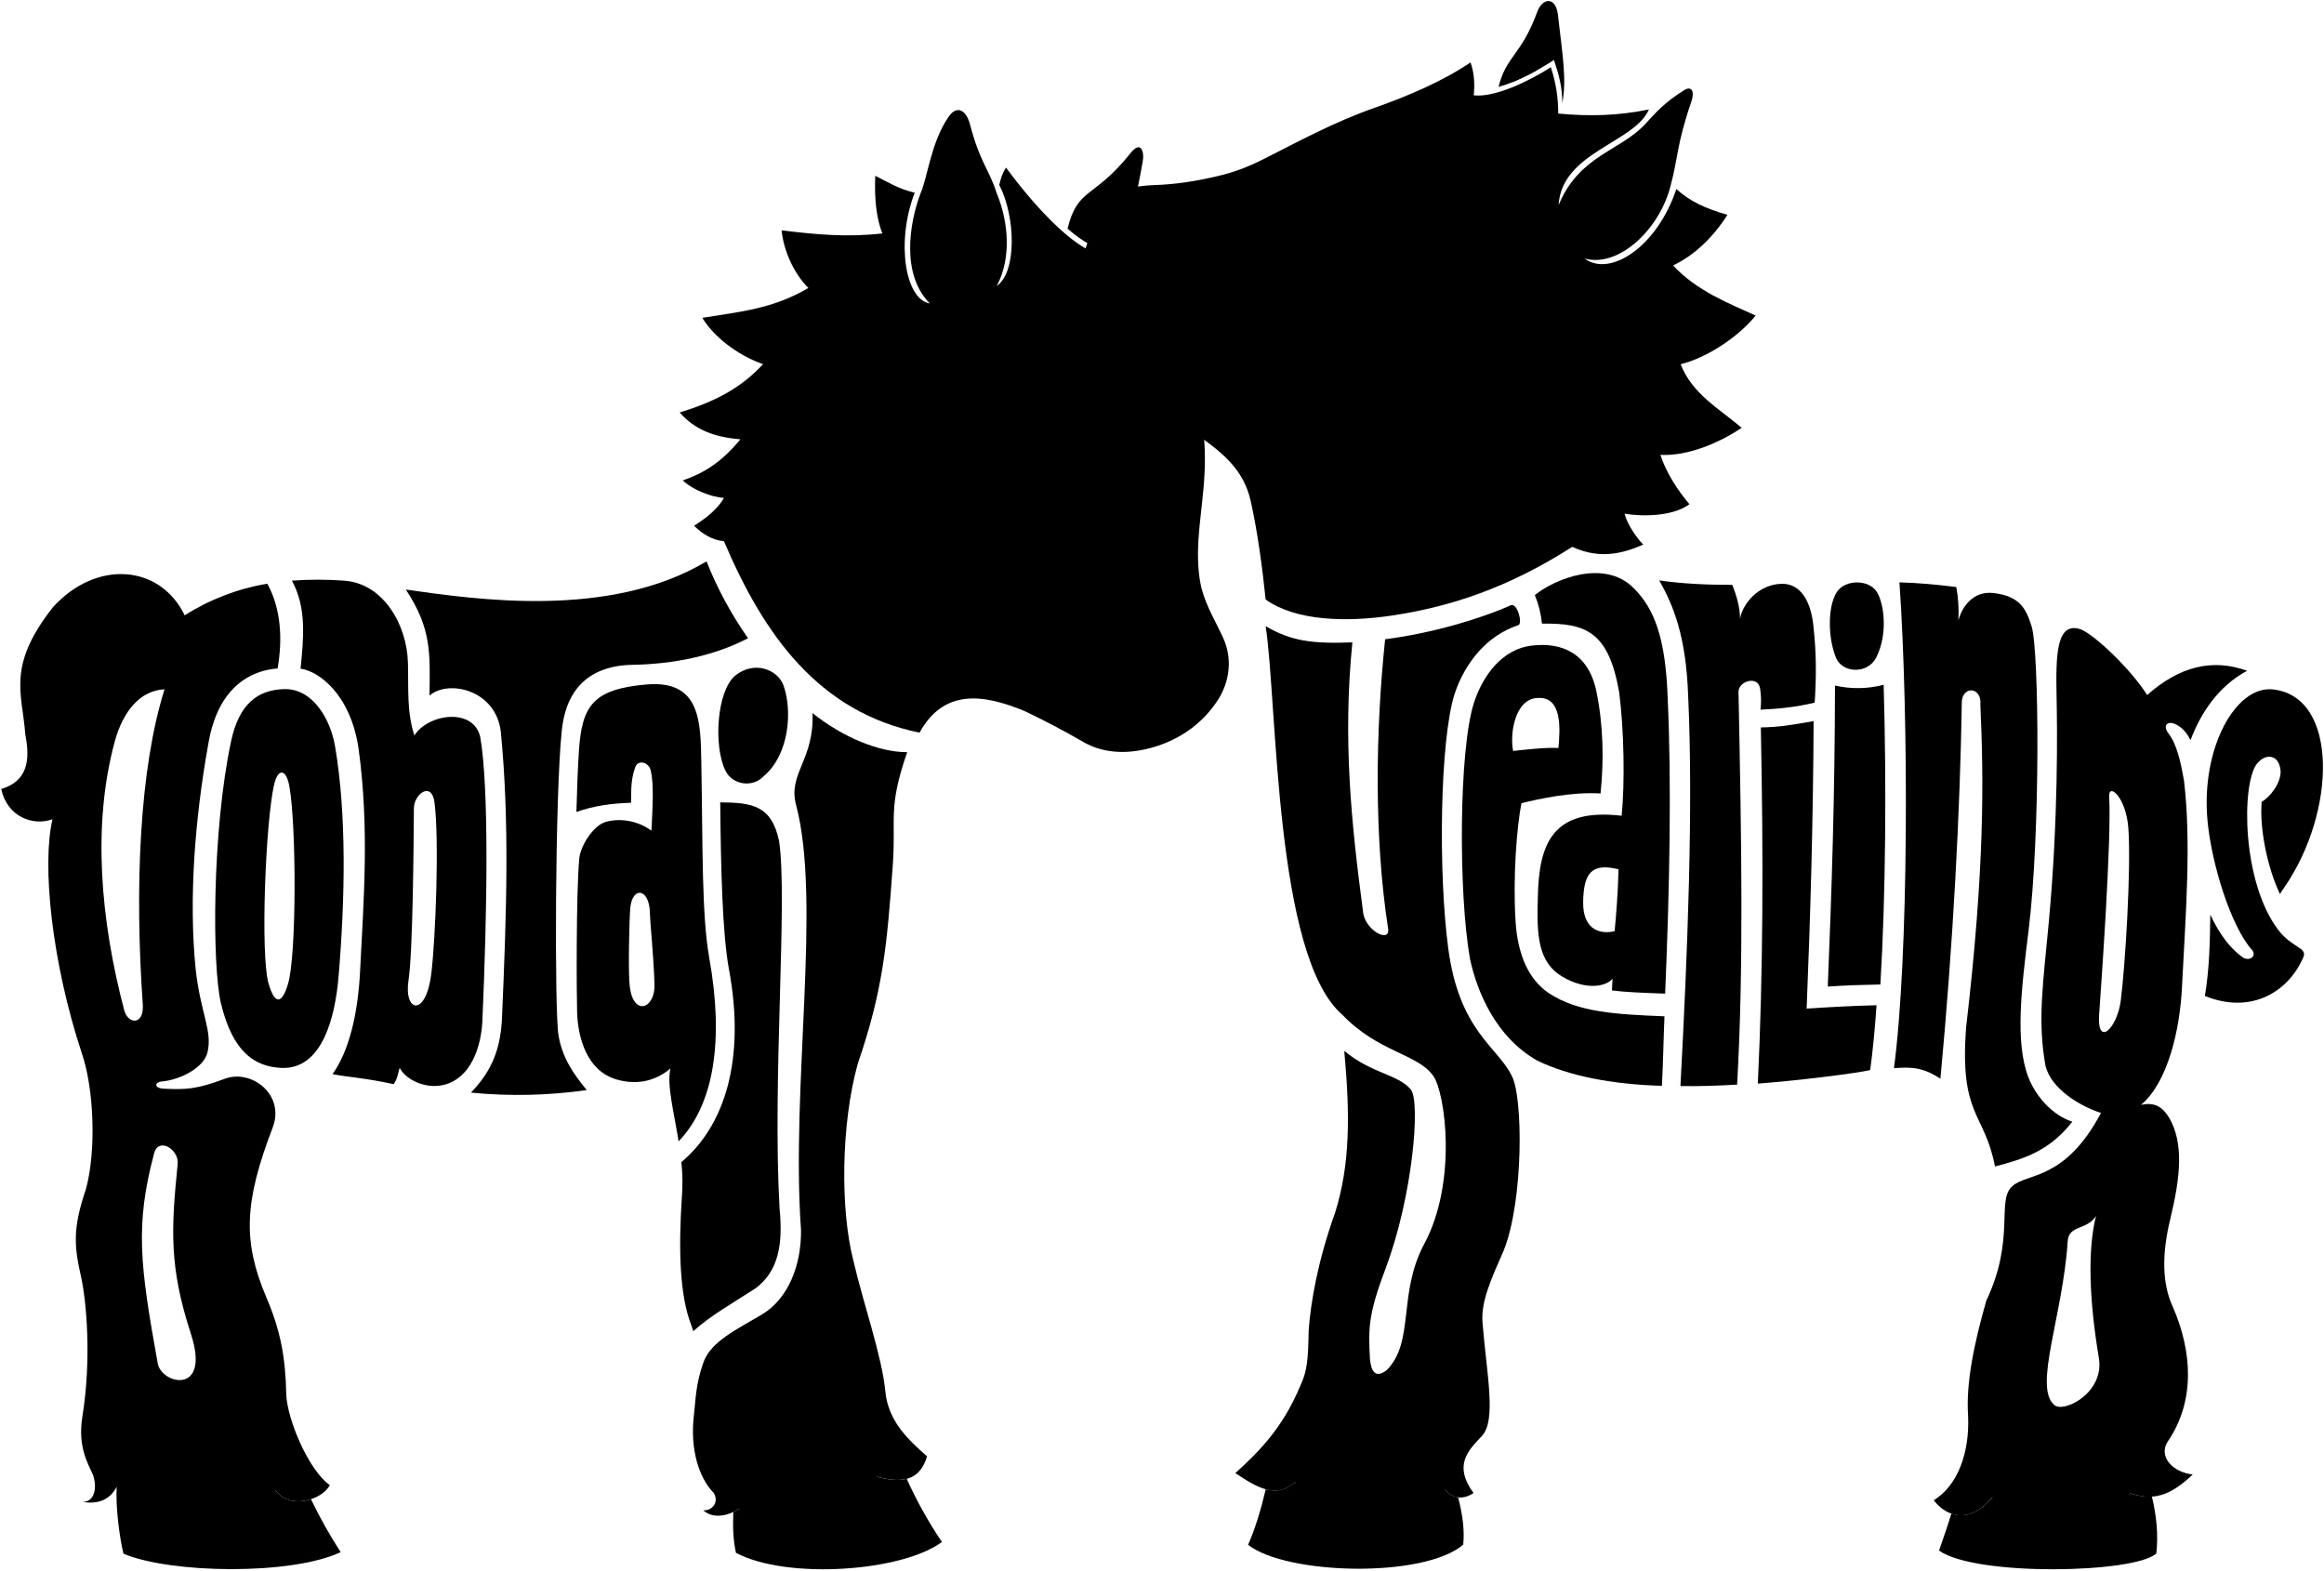
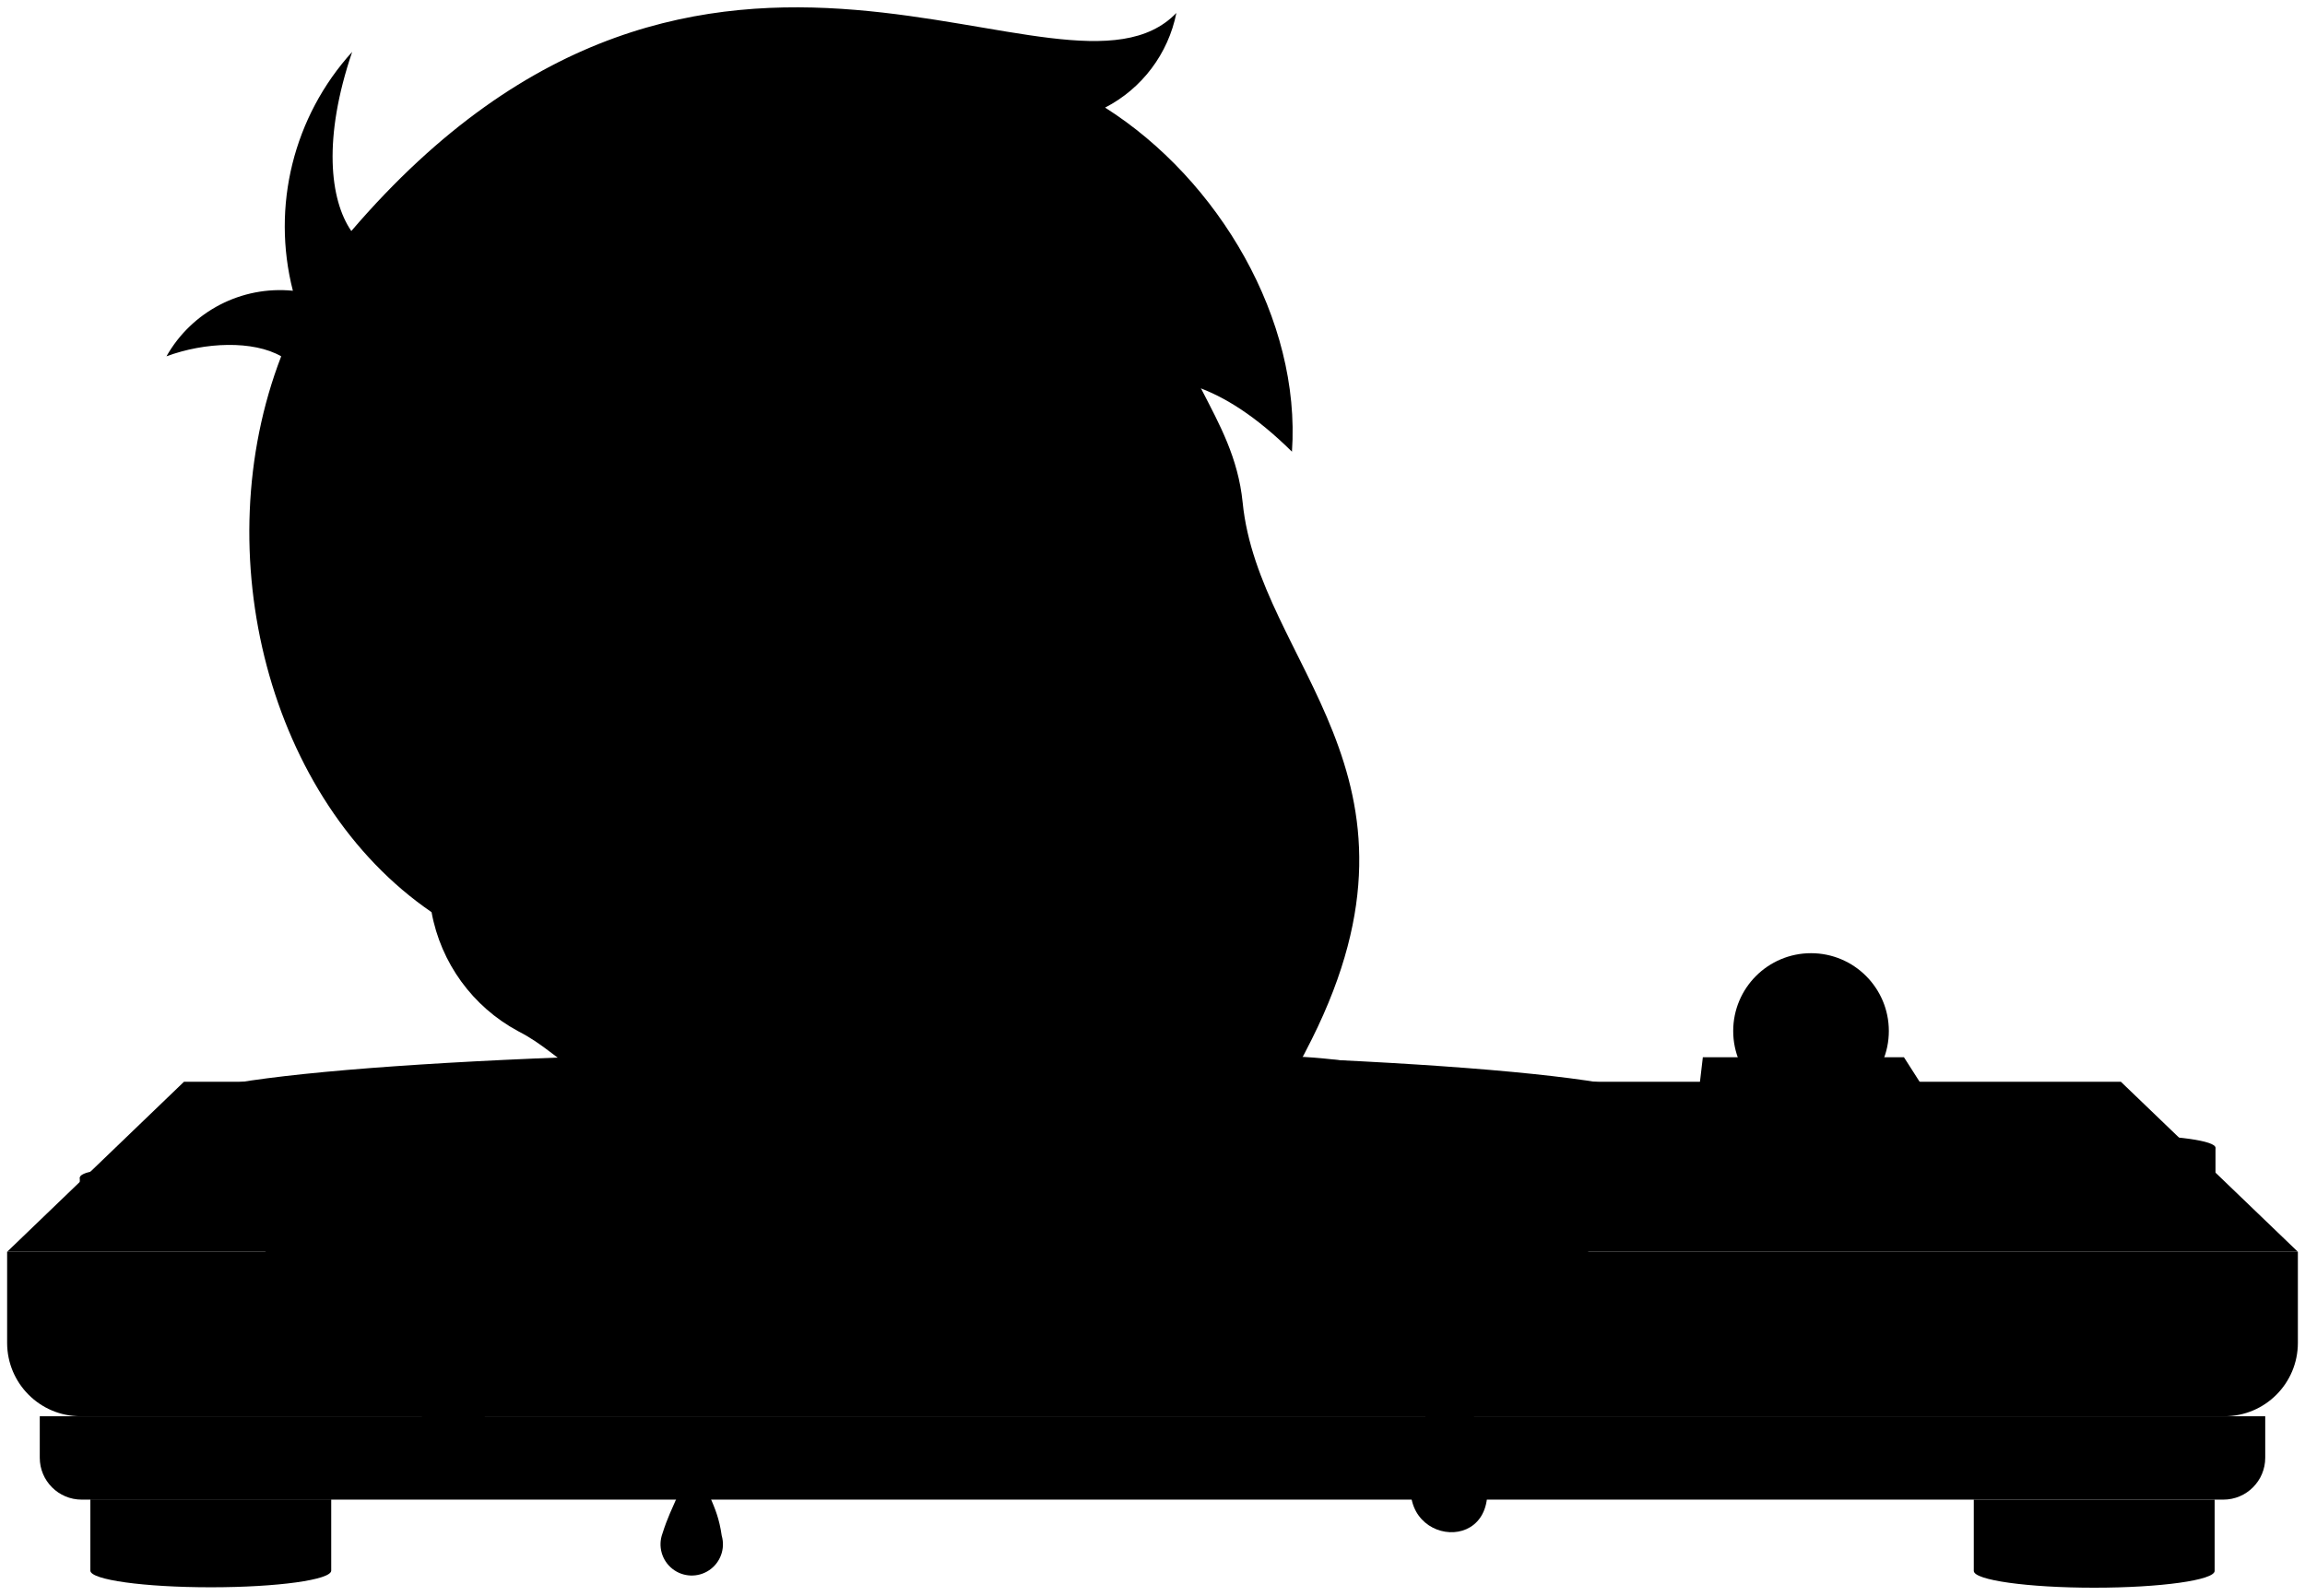
- <svg class="byCombo" viewBox="0 0 2257.72 1525.55">
-   <g class="primaryLight">
-     <path d="M1034.31,226.77" />
-     <path d="M1085.67,249.92c12.36-31,19-61.69,24.64-94.15,1.24-7.17-1.37-20.3-12-7-36,45-51.11,32.88-61.22,73.31C1051.11,234.79,1067.29,243.05,1085.67,249.92Z" />
-     <path d="M1509.64,58.31c4.87,14.55,8.15,26.46,8.09,41.88,4.17-22.39.91-41.91-4.26-85.89-2.1-17.88-15-16.59-20-2.93-15.8,43-29.79,42.13-37.68,73C1474,79.56,1494.89,67.78,1509.64,58.31Z" />
-     <path d="M1054.94,241.49c-20.91-11.55-49.87-41-77.63-78.72-3.94,6.3-4.85,10.07-6.53,16.86,16,31,17.12,84.9-2.47,98.14,14-26,12-61,0-90-7.86-24.36-16-29-26-67-3.58-13.57-12.56-19.42-21-7-17,25-20,58-27,74-11,29-19,79,9,107-23.88-3.6-33.1-59.75-14.7-107.58-15.28-3.42-26.3-10.42-38.3-16.42-1,21,1,42,7,56-35,4-65,1-98-3,2,20,12,42,26,56-34.42,20.31-66,23-103,29,10,17,33,36,59,45-22.84,24.73-49,37-81,47,15,17,34,24,59,26-19,23-36,33-56,40,11,10,28,16,40,17-6.33,11.16-18,20-29,27,8,8,18.08,14.1,29,15,38.63,91,92,166,190,186,23.31-42.35,61-38,102-21l172-119c-3.3-13.48-4.16-29.62-3-48,2-31.95,10-68,4.11-109.24" />
-     <path d="M1514.15,199.29c20.1-48.79,60.2-52.37,84.7-79.33,9.55-10.52,18.92-21.07,37.8-32.67,5-3.08,10.83-1.13,6.12,12.51-13.85,40.05-12.79,55-19.7,80.07-9.84,41.14-49.33,80.63-83.72,71.32,25.21,18.49,70.71-11.84,89.21-67.59,13,12,28.6,19.14,49.62,25.06-13.08,20.78-31.51,39.18-52.81,49.2,23.1,24.92,54.14,36.8,80.19,48.7-16.92,21.06-47.85,41.18-72.82,47.28,11.11,29,38.34,43.8,59.23,61.77-21.87,14.77-52.6,27.71-78.9,26.3,5.42,17.19,17.13,34.94,28.18,47.89-16,12.06-46,12.16-63,9.22,2,9,11.08,23,18.11,30-26.09,11.79-47,12.17-69,2.26-62.85,40.24-119,58.24-174.75,66.66-44.66,6.75-94,5.36-123.06-15.53-3.21-30.49-7.49-63.78-14.34-94.94-7-32-28.18-48.9-59.26-69.78L1185,170.54c13-3,27-8.1,42.93-16.17,33-16.66,67.7-35.63,106.82-49.4,31.85-11.22,65.84-25.35,93.83-44.36,4,11,4.09,23,3.12,32,20.26,2.39,53.87-13.78,74.9-27.29a139.32,139.32,0,0,1,7.17,45c30.63,2.87,58.17,2.15,88.15-4C1587.8,138.91,1517,147.79,1514.15,199.29Z" />
+ <svg class="byCombo" viewBox="0 0 161.73 111.95">
+   <g class="recordPlayer">
+     <path class="baseBottom" d="M2.79,99.37v2.91a2.94,2.94,0,0,0,2.94,2.94H156a2.94,2.94,0,0,0,2.94-2.94V99.37Z" />
+     <path class="baseFront" d="M.5,87.83H161.23a0,0,0,0,1,0,0v6.39a5.15,5.15,0,0,1-5.15,5.15H5.65A5.15,5.15,0,0,1,.5,94.22V87.83a0,0,0,0,1,0,0Z" />
+     <polygon class="baseTop" points="0.5 87.83 12.91 75.9 148.81 75.9 161.23 87.83 0.5 87.83" />
+     <g class="silverFront">
+       <path d="M155.45,84.67c0,.48-2.79.87-6.24.87s-6.24-.39-6.24-.87V80.53h12.48Z" />
+       <path d="M11.26,84.93c0,.34-1.26.61-2.83.61s-2.83-.27-2.83-.61v-2.3h5.66Z" />
+       <rect x="119.24" y="76.23" width="15.67" height="4.08" />
+       <path d="M12.49,77.4v4.76c0,2,23.27,3.65,52,3.65s52-1.63,52-3.65V77.4Z" />
+     </g>
+     <g class="silverTop">
+       <ellipse cx="149.21" cy="80.53" rx="6.24" ry="0.88" />
+       <ellipse cx="8.43" cy="82.63" rx="2.83" ry="0.62" />
+       <polygon points="134.9 76.23 133.59 74.18 119.48 74.18 119.24 76.23 134.9 76.23" />
+     </g>
+     <g class="plasticSide">
+       <circle cx="127.07" cy="72.34" r="5.46" />
+       <polygon points="125.9 82.88 131.15 80.69 131.15 77.49 125.9 79.5 125.9 82.88" />
+     </g>
+     <g class="plasticFront">
+       <path d="M155.39,105.22v5c0,.65-3.78,1.18-8.45,1.18s-8.45-.53-8.45-1.18v-5Z" />
+       <path d="M23.24,105.2v5c0,.65-3.78,1.17-8.45,1.17s-8.45-.52-8.45-1.17v-5Z" />
+       <circle cx="126.76" cy="74.18" r="3.06" />
+       <rect x="120.76" y="79.49" width="5.14" height="3.39" />
+     </g>
+     <path class="plasticTop" d="M120.76,79.49l1.06-2.55c3.88-.16,7.66-.26,9.33.55l-5.25,2Z" />
+     <ellipse class="rubberMediumDark" cx="64.46" cy="77.4" rx="51.97" ry="3.66" />
+     <ellipse class="label" cx="64.46" cy="77.4" rx="17.62" ry="1.24" />
+     <g class="bar">
+       <path d="M127.55,76.86l.38-2.53a1.17,1.17,0,0,0-2.34,0l-.18,2.5C126.16,76.83,126.88,76.83,127.55,76.86Z" />
+       <path d="M65.54,73.92a1.08,1.08,0,1,0-2.16,0v3.64a2.75,2.75,0,0,0,2.16,0Z" />
+     </g>
  </g>
-   <g class="primaryDark">
-     <path d="M1406.87,920.87c-9.71-73.8-8-200.88,6.05-246.17,10.45-31.63,32.12-57.51,62.06-67.33,4.55-1.49-.93-22.21-7.36-19.33-28.81,12.87-75.44,27-122,33-9.27,88.77-10.9,191.46,2.88,281,2.3,15-23,1.46-24.34-16.52-11.3-84.7-19.86-167.41-10.34-261.43-39.9,1.39-59.07-1.27-84.25-15.72,11.51,74.78,8.45,320.89,74.6,377.57,34.74,36.31,72.93,37.72,88.21,59.24,11.66,16.43,23.62,102.91-8.72,163.21-26,48.53-9.09,95.2-36.54,122.76-10.84,8.22-15,1.3-16.22-10.68-1.6-30-1.86-43,15.23-88.32,26.07-69.18,34-161,24.58-173.53-12.4-15.07-38-15.37-64.77-37.7,5.7,62.31,5.73,110.38-8.91,157.21-17,47.35-23.78,87.63-25.7,114.54-.46,27-1.22,39-7.93,53.17-17.18,41.35-39.73,63.81-63.3,85.29,21.21,14.07,39.51,25.21,58.19,8.83,0,82,145.17,92.39,145.17,7.08,8.63,9.37,18,10,28.07,3.44-19.54-26.61-5.82-40.89,7.9-55.17,14.69-15.3,4.79-60.11.76-111-1.4-20,8.18-41.17,20.61-69.43,19.43-48.28,19-150.41,7.59-170.18C1454.81,1016.92,1417.49,1001.67,1406.87,920.87Z" />
-     <path d="M1690.5,601.09c-.34-11.59-3.4-22.42-7.67-32.91-24.79,0-47.76-1-70.93-4.32,13.59,23.92,26,53.78,28.08,111.26,5.09,108.53-.46,249.25-7.47,380,19.79.22,34.93-.29,55.08-1.42,6.34-113.45,4.35-231.69,1.33-381.66-.2-10,18.68-16.32,20.94-3.36a72.58,72.58,0,0,1,.42,20.79c18.15-.84,35.25-2.66,52.66-6.87,1.67-27,1.7-47.06-1.3-75-2.46-23-12.08-40.86-30.84-40.44C1707.83,567.73,1692.52,587.25,1690.5,601.09Z" />
-     <path d="M1755.12,979.85c3.53-86.68,6.35-181,6.77-279.31-21.79,3.85-32.81,5.79-51.27,6.16,2.53,125.64,2.26,237.86-2.93,346,34.74-2.49,94.71-9.75,109.15-13.12,2.45-18,4.52-38.77,6.18-63C1800.6,977.09,1775.56,978.51,1755.12,979.85Z" />
-     <path d="M1822.78,638.62c11.37-22.56,7.72-51.76.68-63.31-7.84-12.83-31.15-12.42-39-.19-9.44,14.8-8.48,45.8-.66,64.28C1790,653.88,1814.36,655.34,1822.78,638.62Z" />
-     <path d="M1782.65,666c-.09,105.29-3.19,199.9-7,292.42,18.84-1.23,32-1.62,51.1-2,5.19-86.09,6-194.55,3.2-291.16A98.91,98.91,0,0,1,1782.65,666Z" />
-     <path d="M1970.51,1046.57c-13.11-34-6.72-86.73.14-142,11.68-94.2,10.39-272.91,3-296.13-5.34-16.89-11.13-29.14-36.65-32.27-21.06-2.57-31.35,14.62-34.47,26.7a140.21,140.21,0,0,0-2-32.57c-20.53-2.5-35.61-3.93-55.25-4.55,9.21,133.38,8.92,365.09-5.34,472,18.08-1.53,28.77-.37,45.15,10.16,12.38-132,19.13-260.41,20.8-367.06,1.7-15,19.68-13.11,18,3.93,3.28,73,4.29,157.86-13.81,313-6.67,87,18,82.64,28,135.45,28.85-7.58,52.94-15.17,75.14-43.52C1993.84,1083.5,1977.6,1064.94,1970.51,1046.57Z" />
-     <path d="M2213.22,903.33c-35.23-46.28-35.91-141.1-20.79-161.2,8.78-11.18,22.3-9.06,23.16,7.53-.18,12-10.27,24.5-18.41,29.38-2.22,25.53,5.54,64.15,17.78,89.53a57.67,57.67,0,0,1,3.9-6c51-73.54,53.4-186-10.88-192.82-36-3.8-69.91,56.89-63.45,127.3,3.84,41.93,22.76,103.34,43.54,126.15,4.1,4.92-1.78,11-8.86,7.18-11.79-8.07-23-22.39-31.94-41.81-.37,26.46-.85,52.47-5.25,79,45.93,18.61,81.85-5.05,95.69-37.83C2241.65,920.43,2226.54,920.84,2213.22,903.33Z" />
-     <path d="M615,645.86c39.92-.79,78.53-8.66,111.74-25.8a361.42,361.42,0,0,1-40.37-74.68c-94.54,56.43-224.51,36.94-292.1,27.39,25,38,23.51,61.31,23,103,18.11-15.87,64.55-5.85,69.26,35.19,8.4,86.06,5.79,173,1,281-2,32.42-13.09,51.78-30,69.51A471.18,471.18,0,0,0,570,1059c-12.35-15.15-23.84-30.88-27.47-53.6-3.84-22-3.38-230,3.07-294C548.83,674.39,568,646.53,615,645.86Z" />
-     <path d="M742.09,753.92c24.53-20.83,27.77-62.83,19.31-87.37-5.78-16.75-29.19-24.89-47.12-10.17s-21.35,68.25-9.52,92.36C711.55,762.55,731.19,765.64,742.09,753.92Z" />
-     <path d="M757.32,1173.87c-7.11-126,8.11-299.95-.48-357-7.46-34.72-26.29-37.06-57.15-37.39.61,66.17,2.19,126.88,8.27,161C725,1031,703,1094.59,661.93,1129a184.9,184.9,0,0,1,.47,34.19c-3.36,51-2.09,95.4,9.12,124.06.74,2,1.37,4,2,6,16.08-14.67,37.69-27,60.31-41.54C755.51,1235.56,761,1210.56,757.32,1173.87Z" />
-     <path d="M860.08,1351.6c-3.32-34.28-21.41-85.15-31.11-127.22-12.65-49.09-12.07-132.09,4.34-191,24.5-71.31,28.41-114.83,34-192.64,3.36-46.88-5-55,14-110-27,0-62-14-92-38,2,45-24,59-16,89,25,93.9-5.16,274.18,4.87,413.25.42,34.89-13,67-37.55,81.74-23.93,14.39-50,26.11-57.32,47-7.71,22.11-7.33,35.24-9.42,53.52-3.21,30,4.59,58,19.49,73.14,4.94,8-.06,17-10.12,16.93,8.94,8.06,23,6.16,35-1.75,0,56.39,187,44.32,133.22-31.07,30,8.21,43,.31,49.14-19.65C883.74,1399.77,862.86,1381.62,860.08,1351.6Z" />
-     <path d="M659.27,1108.82c-4.65-28.94-11.56-54.61-8-70.7-12.07,9.92-29.21,17.12-52.08,10.64-28.94-8.21-37.72-40.27-38.54-65.27-.5-15.09-1.09-113,2.05-149,1.13-13,13.75-32.27,25.25-35.83,13.43-4.15,31-1.78,44.94,8.32,1.18-25,2.37-44-.59-58-1.9-9-12.41-10.92-15-4.1-4.25,11.31-4.15,21-4.25,35-17.85.53-35.94,2.79-53.09,8.94.62-23.13,1.43-43.89,2.45-59.3,2.89-43.91,13.64-60,65.45-64.54,53-4.63,52.75,36.37,53.47,76.38,1.47,82,.28,147.58,7.67,189.06C703.42,1010.52,693.77,1072.93,659.27,1108.82Zm-47.44-150c3.8,29,24.86,21.17,24-2.84-1.07-31-4-55-4.5-70-.84-23-16.83-25.12-19-4.13C611.34,892,610.07,945.36,611.83,958.85Z" />
-     <path d="M328.9,948.85c-3.27,38.74-15.66,90.5-55.63,88.61-25-1.17-46.9-14.33-58.56-62.41C206,939,205.89,807.2,224.5,720.11c7.67-35.86,25.36-49.82,51.36-50.64,28-.88,45.15,29.26,49.61,55.35C336.91,791.75,335.21,874,328.9,948.85Zm-68,6.53c5.8,20.52,12.87,21,19,.13,8.2-27.94,8.07-152,1.34-191-3.06-17.76-11.17-18.7-15-2.1C258,798.35,252.85,927.06,260.85,955.38Z" />
-     <path d="M468.59,992.84c-2,32.83-16.39,58-40.43,61.72-19,2.94-35.93-8.28-39.88-17.29-2.06,7-2,10.3-5.84,16-28.23-6.19-42.32-6.49-59.39-9.74,15.58-21.85,24.8-57,26.9-102.48,3.23-65.17,9-135.94-1.5-213-7.62-54.06-39.46-76.28-56.45-78.4,3-30.45,5.94-59.19-8.42-85.57a348.76,348.76,0,0,1,50.49,0c38.34,2.52,61.24,42.8,62.24,79.8.7,26.06-1.28,47,6.24,70.62,13.15-20.91,57.19-27.62,64,1.43C475.19,765.88,473.35,884.87,468.59,992.84Zm-71.72-40.51c-4.74,31,16.75,36.12,22.05-5.84,4.27-33.87,7.92-131,3.17-167-2.74-20.85-19.94-8.18-20,5.85C401.8,821.36,401.15,924.37,396.87,952.33Z" />
-     <path d="M2183,651.67c-28.09,15.12-44.95,40.94-55,67.41-3.36-7.14-8.22-12.53-14.39-15.46-8.07-3.84-13,1.26-6.81,9.14,8,10.47,11.81,27.8,14.92,45.71,7.2,59.87,1.62,129.45-2,201.08-2,39.83-13.17,91.28-39.72,113.82,14.93-3.3,21.84,3.81,27.25,12.46,14.3,24.55,11.19,57.1,1,99-8.18,33.94-7.83,62.6,2.71,85,18.88,43.63,21.84,91.58-5.37,131.13-8.71,14.18,5.12,29.37,24.64,31.51-17,15.88-34.45,27.7-60.64,18.23,0,79.1-134,67.89-134,3.69-18.53,23.38-41.55,22.84-57,3.14,23.63-14.55,35.07-46.71,33.35-82.68-2.09-30.92,5.74-69.52,17.77-111.38,28.78-60.59,9-98.2,25.76-111.54,13.76-12.28,50.91-5,85.6-70.74-19.55-6.21-48.48-23-53.94-45.92-7.88-43.85-2.31-79.81,3.21-139.09,9.39-101,8.2-189.21,7.59-219.2-.8-40-.48-74,23.69-65.49,13.11,5.25,48,38,64.3,63.72C2117.05,647.56,2149.28,639.37,2183,651.67Zm-146.77,529.6c-8.72,14.18-26.5,8.47-27.52,24.56-4.55,72.11-33.75,142.23-12.8,159.29,9.34,7.61,48.77-12,43.09-45.87C2029.65,1263.46,2027.89,1214.45,2036.23,1181.27Zm3.06-196.1c-2.34,33.06,17.6,13.83,21-13.12,4.3-33.86,10.17-127.53,7.36-167.48-2.1-30-19.39-44.65-18.62-30.64C2051.41,816.64,2041.19,958.2,2039.29,985.17Z" />
-     <path d="M320.42,1442.81c-7.1,14-39.17,24.72-53,4.62,0,70.26-143.77,53.48-154-3.08-7,13.22-18.53,17.08-33.1,14.77,11.81-.15,14.1-13.9,10.18-25.93-5.91-13-14.8-28.11-10.6-56.08,9.41-57.93,3.8-114-1-136-6.78-30-8.66-47.06,4.61-86,10.27-37.93,7.69-98-4.07-132C50,933.89,40.66,839.82,51,795.89c-19,6.87-44-2.3-49.8-29.35,26.06-7.81,28.2-28.8,23.37-52.83-2.71-40-18.53-66.14,26.88-123.82,42.33-46.7,104.29-41.26,127.94,7.9A217.87,217.87,0,0,1,259.68,567c13.18,24,15.07,53.23,10,82.42C244,651.25,211.88,667,202.49,722,189,796.87,183.42,873.83,190,940.88c4.74,43.83,16.86,60.93,11.42,82.08-3.56,13.87-25.32,25.93-44.19,27.69-7,.65-8.09,6.51,1.95,7,21.16,1.07,32.25.52,59.07-9.58,26.07-9.82,58.89,15.41,46.66,47.33-27.6,72.07-29.36,110.3-6.16,165,13.78,32.1,18.59,58.13,19.34,94.14C278.87,1378.51,299.67,1428.26,320.42,1442.81ZM138.7,975.52c-7.89-112.37-3.39-228,21.16-305.86-23.62,1.07-40.36,21.23-48.36,50.66-22.17,81.52-13.64,174.53,9.16,261.07C124.31,995.24,140.18,996.49,138.7,975.52Zm33.91,155.24c1.41-14-18.57-26.63-22.93-10.16-18.49,69.87-13.76,107.9,3.57,204,3.65,20.29,51.78,31.36,32.2-28.78C164.35,1231.05,166.16,1194.72,172.61,1130.76Z" />
-     <path d="M1617.66,965.32c-21.14-.83-37.41-1.3-51.68-3.11l.53-11.56c-4.85,7.1-24.75,12.47-49-2-23.11-13.81-24.8-39.51-23.54-76.54.91-54,15.25-87.29,81.42-79.62,3.24-31.86,2.31-84.06-2.41-120-10.19-58.8-32.37-67.36-75-66.61a97.2,97.2,0,0,0-6.91-27.76c19.33-15.66,67.31-35.36,95.88-6.93,20.09,20,31.08,48.19,33.15,106.36C1624,762.07,1622,862.45,1617.66,965.32ZM1538,876.21c-.44,28,17.64,31.65,30.58,28.39,1.66-17,3.23-38.07,3.79-60.09C1546.25,838,1538.45,848.21,1538,876.21Z" />
-     <path d="M1617,987.34c-1,23.62-1.25,44.2-2.49,67.56-47.76-1.47-90.15-9.35-121.47-24.73-40.47-23.19-58.19-67.26-65-98.69-11.28-63.79-10.87-204.06,4-249.12,8.82-26.79,27.73-51.86,56-55.18,28.82-3.39,55.12,6.89,62.88,44.74,6.74,32.86,7.28,67.05,4,98.91-28.91-1.6-59,5.1-76.87,9.46-4.54,23.1-8.43,72.21-5.69,115.16,2,30.95,12.09,55.86,32.37,69.46C1533.09,983.63,1570.28,985.43,1617,987.34ZM1494,678.07c-22,.44-27.55,34.33-24,51.49,11-1.22,31.93-3.64,44-2.88C1515.62,708.64,1518,676.59,1494,678.07Z" />
-     <path d="M1186.85,385.53c32-7.12-5.71-28.68,25.84-44.1,30.94-15.11-8.37-31.63,9.78-56,29.85-40.12-26.77-25.15-9.25-66,13.11-30.55-27.07-18.9-28.18-48.89-22.22,5.46-43.5,8.6-63,9.24-21.52.71-40.39,5.05-48.92,20.18-16.55,29.36-26.21,58.44-26.66,89.11-.21,14,6.23,26.05,19.14,36.92,9.34,31.57,47.17,61.74,90.35,91.66C1183,414.55,1169.26,389.45,1186.85,385.53Z" />
-     <path d="M1167.31,571.77c4.78,17.82,14,32.62,21,48,9.1,20,6.37,42.23-5,60-15.84,24.74-40.69,41.28-70,48-21.68,5-43.16,3.4-61-7-18.2-10.61-38-21-57-30-13-28,14.08-18.77,9-41-6.12-26.77,18.82-7.94,18-35-1-33,21-7,26-33,6-31.21,19.72-3.67,35-22,20-24,25.56,12,46-2C1148.31,544.77,1151.31,572.77,1167.31,571.77Z" />
-     <path d="M932.31,139.77c-8,44-20.66,69.82-22,90-2.16,32.26,9,50.38,27,50,24-.5,32.33-39.31,22-75C952.79,182.29,939.31,158.77,932.31,139.77Z" />
-     <path d="M1607.88,128.93c-7.9,26-7.82,47-22.74,69.09-16.64,24.61-45.86,36.17-54.9,24.2-8.12-10.73,4-37.31,19.8-50.07C1565,160.09,1585,151,1607.88,128.93Z" />
-     <path d="M1492.94,68.34a135.94,135.94,0,0,0-.37-28c-7.42,14.13-19,25.51-23.79,39.61A203.86,203.86,0,0,0,1492.94,68.34Z" />
+   <g class="blood">
+     <path d="M90.35,74.11c6.41.18,14.59,2.1,9.17,6.24-1.64,1.24-1.16,4.54,2.93,4.61,9.36.18,11.45,3.13,6.08,5.28-4.66,1.86-6.4,5.11-4.38,12.92,1.59,6.15-6.43,5.39-5,.13,1.78-6.33,2-11.44-5.36-13.6-6.46-1.89-13.51,2-21.46,2-9.38,0-19.83-2.27-22,2.29a2,2,0,0,1-3.85,0c-1.82-4.13-8.17-4.09-11.16-2.34-2.33,1.36-2.43,3-1.5,6.5,1.43,5.33-5.28,5.08-4.08.17,1.31-5.31-.16-7.58-4.35-8.15-5.75-.79-11.24-3.72-3.35-5.4,2-.42,3.51-1.51,2.37-4.62-.72-2,2.89-3.22,11.23-3.06,5.94.12-.84-2.83,11.36-3.14C57.83,73.63,79.54,73.8,90.35,74.11Z" />
+     <path d="M48.64,101.32c.85,3.79,1.65,4,2,6.43a2.19,2.19,0,1,1-4.16-.15C47.21,105.3,47.76,105.2,48.64,101.32Z" />
  </g>
-   <g class="secondaryDark">
-     <path d="M302.08,1456.45c-12,4-26.51,2.85-34.69-9-22.27,37.85-55.33,45.62-45-2.31-36.26,36.74-60.19,27.57-65.91-12.47.14,39.62-18.42,54.81-43.09,11.7-1.27,19,2.75,49.62,6.56,65.05,45.87,19.32,162.86,21.14,211-1.52A469.56,469.56,0,0,1,302.08,1456.45Z" />
-     <path d="M880.87,1436.69c-7.34,1.89-16.89,1.28-29.38-2.15,5.2,28.53-.31,43.69-37.14,19.74-4.54,33.77-22,37.23-57-.4,5.83,24-11.31,44.92-39.08,11.73a48.31,48.31,0,0,1-5.87,3.3c-.56,14-.22,27.27,2.57,39.67,49.82,26.36,161.88,18.14,200.08-10.59A411.83,411.83,0,0,1,880.87,1436.69Z" />
-     <path d="M1403.44,1447c-4.9,29.45-24.24,30-51.07-3-19.5,25.39-43.55,22.88-45.09-4.1-32.41,29.66-43.57,21.88-49,0-9.5,8.33-18.9,9.53-28.63,6.86-4.77,20.39-10.41,38.61-17.16,54.07,37.6,29.25,170.69,32.58,209-.2,1.4-14-.55-29.5-5-46C1412,1454,1407.62,1451.58,1403.44,1447Z" />
-     <path d="M2069.65,1450.66c-4.5,25.09-20.48,26.41-41.92,4.84-16.43,28.34-27.53,23.56-40-1.2-14.41,29.3-37.31,34.76-52,0-12.52,15.8-27.09,20.66-40,16.08-3.66,12.25-7.65,23.27-12,36,35.51,25.3,190.48,22.18,211.1,2.76,2-18.31.23-36.55-4.33-55.23A50.69,50.69,0,0,1,2069.65,1450.66Z" />
-     <path d="M1294.39,263.12c9.62-12.1,20.2-23.19,39.88-30.15,15.24-5.38,33-6.13,50-14.19,0,5-3,11-5,14,6.88.52,13.77-.9,22-2.08-1,6-5.11,9.81-9,13,6.81,2.39,14.19,2.6,22,2.92a35.41,35.41,0,0,1-12,10c6,3.9,12.72,5.78,20,7.93a25.06,25.06,0,0,1-14,7.05c3.88,4.58,9,7.48,15,10.94-3.49,2.78-7.08,4.91-11,5-8.39,21.91-26.86,37.11-54.86,35.21C1318.6,318,1297.48,287.11,1294.39,263.12Z" />
-     <path d="M967.41,487c-17.77-21.72-16.09-45.57-3.1-65.11-2.15-3.25-2.49-7.42-2.25-11.88,6.3,2.88,11.65,5.42,17.63,5.92a25,25,0,0,1-2.35-15.47c6,4.71,11.43,9.13,18.07,11.73a35.32,35.32,0,0,1,1.25-15.57c4.79,6.19,9.24,12.08,15.14,16.25.39-5,1.11-10.58,5.43-14.85,3.8,7.39,6.64,13.83,11,19.13,1.3-3.36,4.47-9.27,8.56-12.16,3.26,18.51,12.94,33.4,17.38,48.93,5.73,20.08,2.82,35.12-1.46,50C1031.42,515.24,994,516,967.41,487Z" />
-     <path d="M1115.76,254.47c10-10.4,11-25,16.9-23,3.71,3.68-6.2,18.13-16.9,23" />
-     <path d="M1138.31,664.77c7.22-12.56,17-13.72,14-20-4-2-13,10-14,20" />
-   </g>
-   <g class="sclera">
-     <path d="M1387.4,251.38a38,38,0,1,1-74.4,1.7,90.68,90.68,0,0,0-13.61,11c.07,17,24.19,47.91,53.2,50.8,21.79,2.17,42-11.16,48.88-30.18C1400.35,271.85,1396.07,259.87,1387.4,251.38Z" />
-     <circle cx="1345.35" cy="251.93" r="9" />
-     <path d="M973.1,429.11c-11.49,16.67-10.67,40.82,3.73,57.33,19.17,22,58.34,23.71,72.23,13.91a90,90,0,0,0,1.09-17.47,38,38,0,1,1-41.72-61.63C996.49,419.11,984.24,422.56,973.1,429.11Z" />
-     <circle cx="1031.35" cy="447.84" r="9" />
+   <g class="bennett">
+     <path class="skinEastAsian" d="M30.28,64a11.91,11.91,0,0,0,6.07,8.35c3.58,1.82,4,4.48,8.46,1.73,8.84,9.33,20,10.91,29.61,10.75,11-.18,14.92-6.49,17.63-11.93,9.29-18.61-3.73-26.28-4.86-37.65C86.56,29,82,25.93,81.77,18.94,72.16-6.19,18.13,32.27,30.28,64Z" />
+     <path class="tongue" d="M81.17,67.47c-1.53,3.85.55,8.86-5.18,9.86-2.73.47-4-2.33-3.18-5.89A34.13,34.13,0,0,1,81.17,67.47Z" />
+     <g class="deadEyeBlack">
+       <path d="M69.5,51.46q-2.66-1-5.35-2l1.79-5.27-1.35-.46L62.8,49q-2.7-.9-5.44-1.71l-.45,1.35c1.84.51,3.65,1.07,5.45,1.66l-1.9,5.56,1.35.46L63.7,50.8c1.8.63,3.59,1.29,5.34,2Z" />
+       <path d="M87.73,44.83q-2.39-1.19-4.88-2.32,1.09-2.46,2-5l-1.3-.59c-.65,1.68-1.35,3.33-2.07,5q-2.59-1.15-5.28-2.25L75.65,41c1.77.7,3.53,1.45,5.29,2.23q-1.16,2.56-2.45,5.07l1.3.58c.89-1.66,1.71-3.35,2.49-5q2.43,1.11,4.87,2.33Z" />
+     </g>
+     <g class="eyebrowBlack">
+       <path d="M65,37.66c-4.56,3.4-10.56,4.07-13.5,8.56C55.86,42.66,61.91,42.13,65,37.66Z" />
+       <path d="M84.79,33.59c-3.85-2.07-7.53,1-11.63,1C76.32,36.27,80.6,33.05,84.79,33.59Z" />
+     </g>
+     <g class="skinDisplayLine">
+       <path d="M76.64,69.27A7.26,7.26,0,0,0,75.89,74" />
+       <path d="M87,65.32c-7,2.81-14.25,4.32-17.27,9.46" />
+       <path d="M78.8,51.89c1.12,2.27,6.11,2.38,4.65,6.65-.8,2.33-7.42,5.29-10.7,4.43" />
+     </g>
+     <path class="skinFoldLine" d="M36.46,60.3c-4-1.93-4.18,7,1.16,9.45,1.78.81,2,1.87,2.84,1,1.53-1.67-4.67-4.13-1.28-5.81" />
+     <path class="hairBlack" d="M44.8,55.1c-3-10.67,4.2-14-.4-23.75,12.84,6,18.13-3,26.89,1.19-.6-2.27-2.73-4.06-6.35-5.36,10.87,2.39,15.56-5.47,25.71,4.51.64-9.24-5.11-19.07-13.11-24.14a9.58,9.58,0,0,0,5-6.64C74.6,9.14,49.69-13,24.65,16.21c-1.51-2.2-2-6.51.06-12.57A18.21,18.21,0,0,0,20.55,20.4,9.15,9.15,0,0,0,11.68,25c2.69-1,6.08-1.13,8.05,0-5.32,13.8-.89,31.17,10.55,39-.91-6.78,4.92-9.69,8.75-5.79Z" />
  </g>
</svg>
